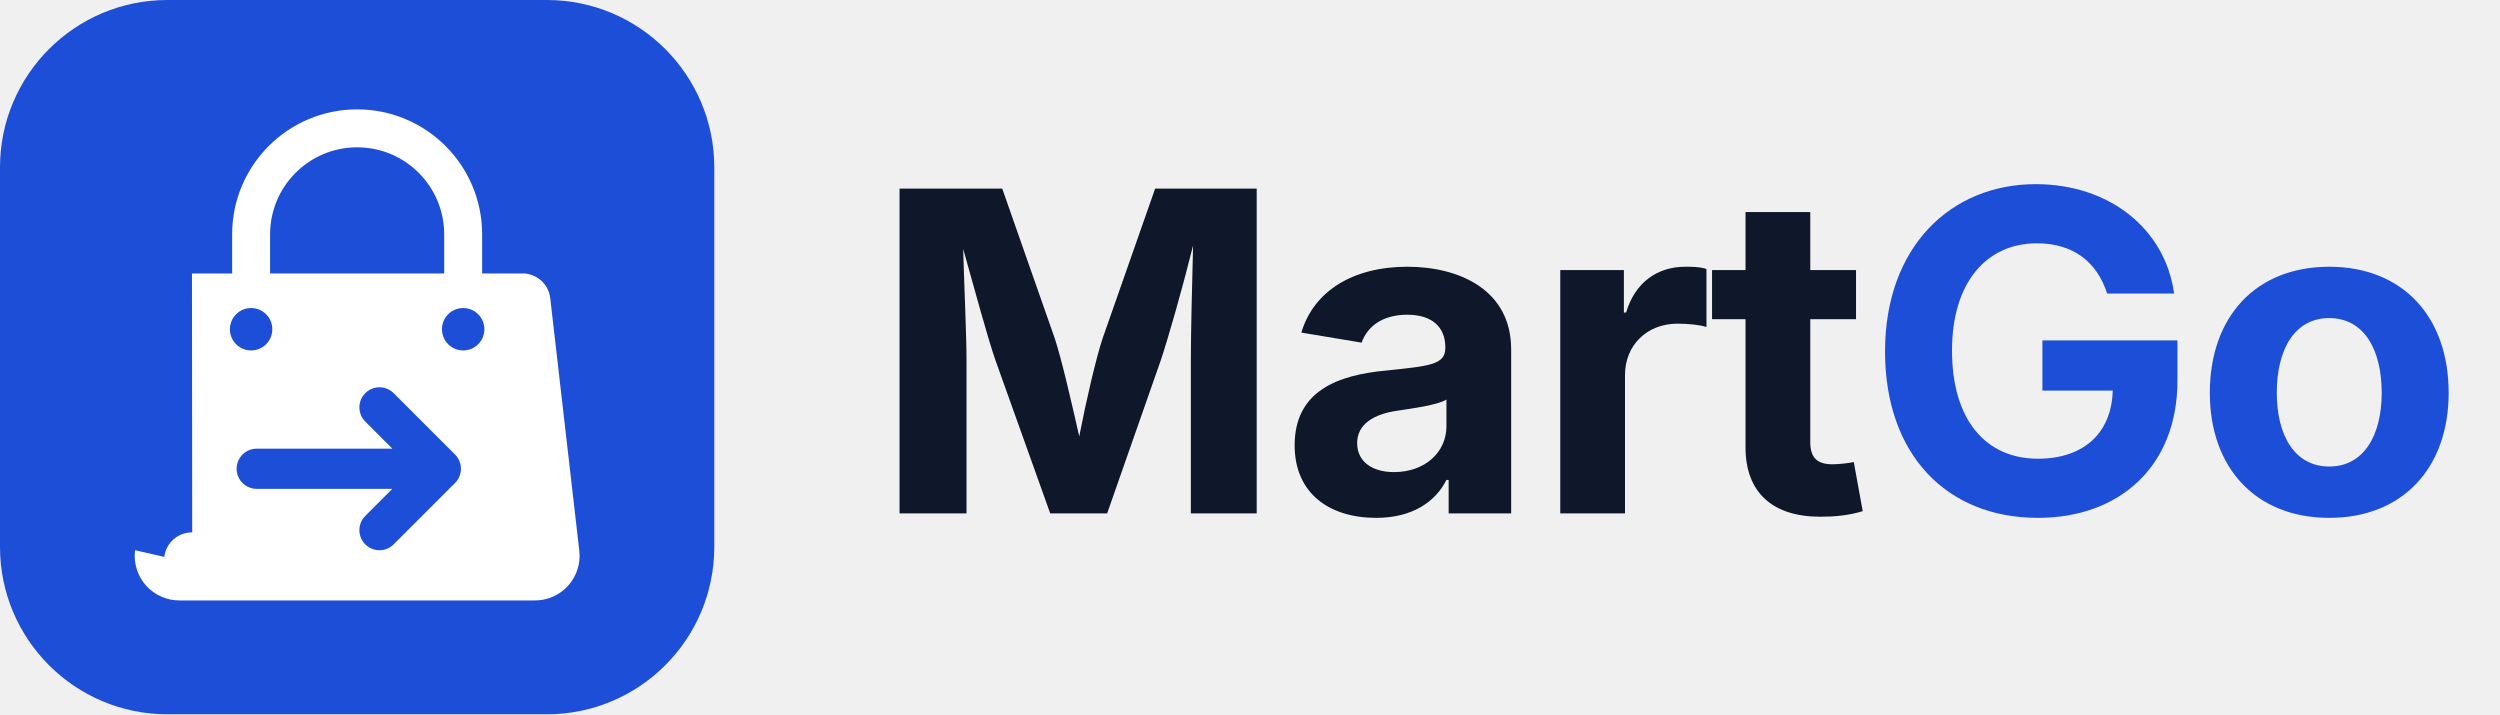
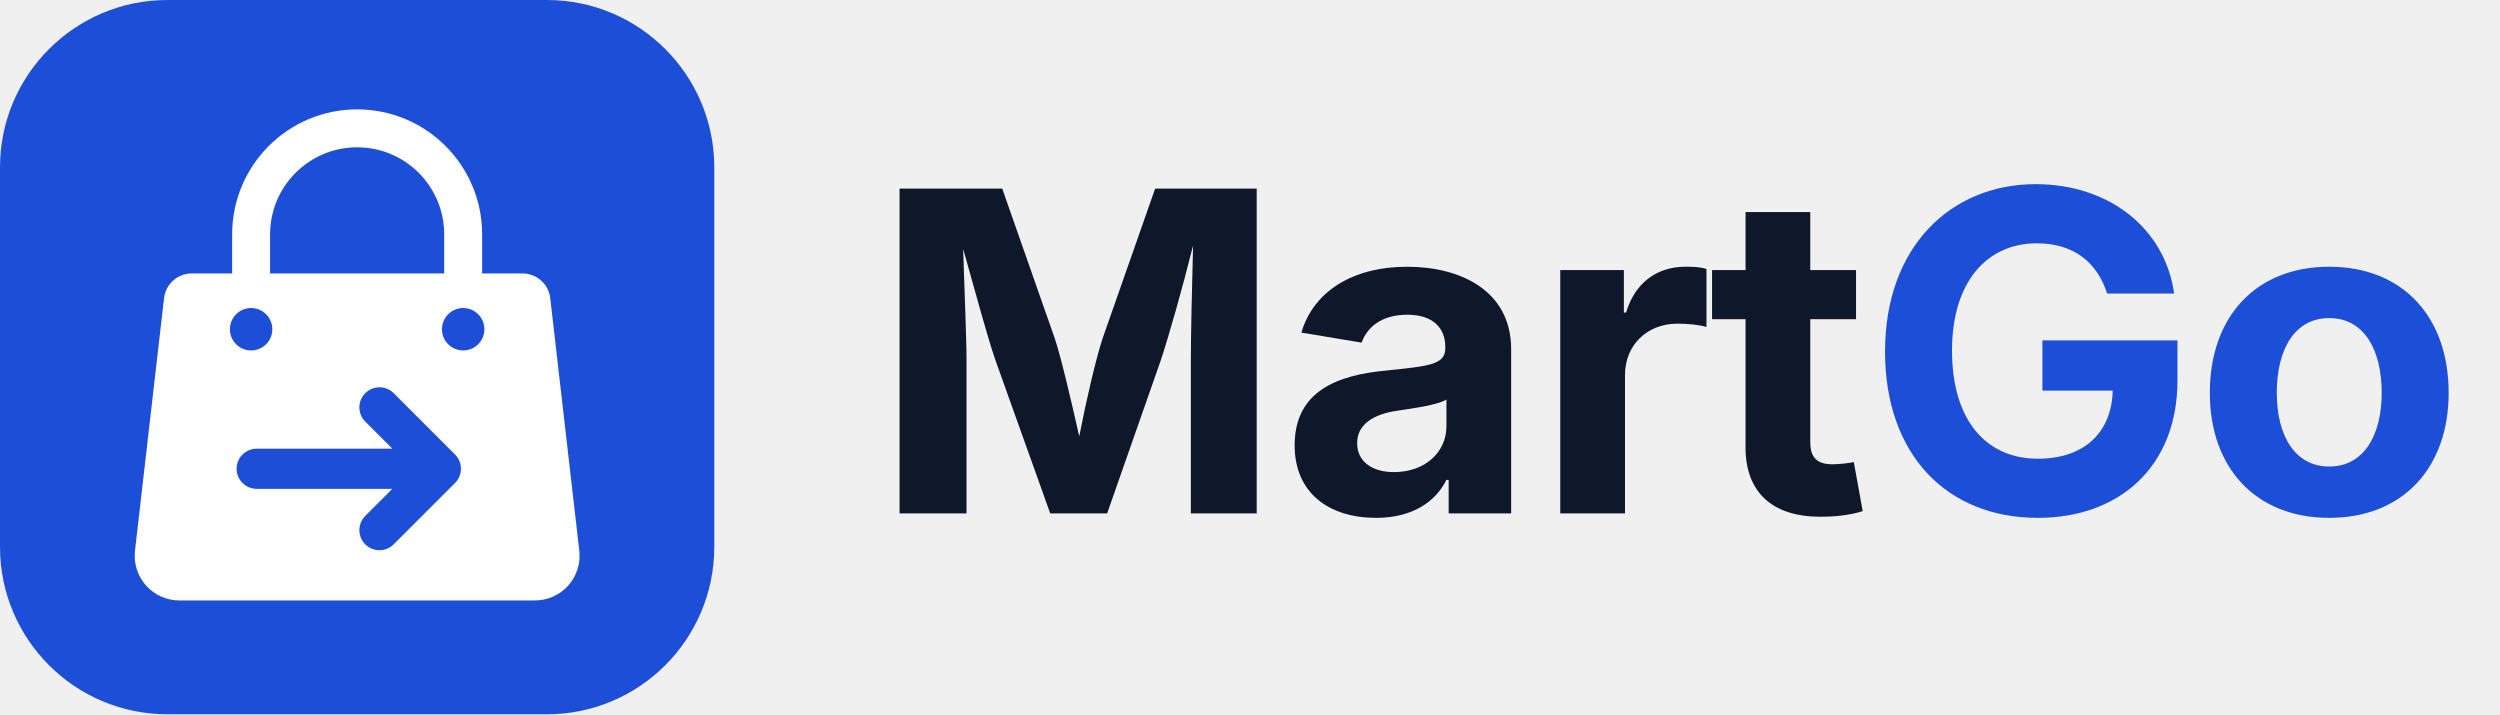
<svg xmlns="http://www.w3.org/2000/svg" viewBox="0 0 224 64" width="224" height="64" role="img" aria-label="MartGo">
  <rect width="64" height="64" rx="15" fill="#1D4ED8" />
  <path d="M22.5 27V21a9.5 9.5 0 0 1 19 0v6" fill="none" stroke="#FFFFFF" stroke-width="3.4" stroke-linecap="round" />
-   <path d="M17.2 24.5h29.6a2.5 2.5 0 0 1 2.5 2.2l2.6 22.6a4 4 0 0 1-4 4.5H16.1a4 4 0 0 1-4-4.5l2.622.6a2.5 2.5 0 0 1 2.5-2.2Z" fill="#FFFFFF" />
+   <path d="M17.2 24.5h29.6a2.5 2.5 0 0 1 2.5 2.2l2.6 22.6a4 4 0 0 1-4 4.5H16.1a4 4 0 0 1-4-4.5l2.6-22.6a2.5 2.5 0 0 1 2.5-2.2Z" fill="#FFFFFF" />
  <circle cx="22.5" cy="29.5" r="1.9" fill="#1D4ED8" />
  <circle cx="41.5" cy="29.5" r="1.9" fill="#1D4ED8" />
  <path d="M23 42h16.5M34 36.5l5.5 5.5-5.5 5.5" fill="none" stroke="#1D4ED8" stroke-width="3.6" stroke-linecap="round" stroke-linejoin="round" />
  <path d="M80.6 46H86.6V32.3C86.6 30.1 86.4 25.8 86.3 22.3C87.4 26.2 88.5 30.3 89.2 32.3L94.1 46H99.2L104 32.3C104.7 30.2 105.9 26 106.9 22C106.8 25.7 106.7 30.1 106.7 32.3V46H112.6V16.9H103.5L98.8 30.3C98.2 32.1 97.3 36 96.7 39.1C96 36 95.1 32.1 94.5 30.3L89.8 16.9H80.6Z M123.3 46.4C126.5 46.4 128.6 45 129.6 43H129.8V46H135.4V31.3C135.4 26 130.8 23.9 126.1 23.9C121.2 23.9 117.7 26.1 116.6 29.8L122 30.7C122.5 29.3 123.8 28.2 126.1 28.2C128.3 28.2 129.5 29.3 129.5 31.1V31.2C129.5 32.7 128 32.8 124.2 33.2C119.9 33.6 116 35 116 39.9C116 44.2 119.1 46.4 123.3 46.4ZM124.9 42.3C123 42.3 121.6 41.4 121.6 39.7C121.6 38 123.1 37.1 125.2 36.8C126.5 36.6 128.8 36.3 129.6 35.8V38.2C129.6 40.5 127.7 42.3 124.9 42.3Z M139.8 46H145.6V33.6C145.6 30.9 147.6 29 150.3 29C151.2 29 152.3 29.1 152.9 29.3V24.1C152.3 23.9 151.6 23.9 151 23.9C148.5 23.9 146.5 25.3 145.7 28H145.5V24.2H139.8Z M166.3 24.2H162.2V19H156.4V24.2H153.4V28.6H156.4V40.1C156.4 44.1 158.8 46.3 163.1 46.3C164.3 46.3 165.6 46.2 166.9 45.8L166.1 41.4C165.7 41.5 164.7 41.6 164.2 41.6C162.8 41.6 162.2 41 162.2 39.6V28.6H166.3Z" fill="#0F172A" />
  <path d="M182.6 46.4C189.9 46.4 195.1 41.8 195.1 34.1V30.5H183V35H189.3C189.2 38.8 186.7 41.1 182.6 41.1C177.9 41.1 174.9 37.6 174.9 31.4C174.9 25.3 178 21.8 182.5 21.8C185.8 21.8 187.9 23.5 188.8 26.3H194.8C194 20.5 189 16.5 182.4 16.5C174.8 16.5 168.9 22.1 168.9 31.5C168.9 40.7 174.4 46.4 182.6 46.4Z M208.7 46.4C215.3 46.4 219.4 41.9 219.4 35.2C219.4 28.4 215.3 23.9 208.7 23.9C202.1 23.9 198 28.4 198 35.2C198 41.9 202.1 46.4 208.7 46.4ZM208.7 41.8C205.6 41.8 204 39 204 35.2C204 31.3 205.6 28.5 208.7 28.5C211.8 28.5 213.4 31.3 213.4 35.2C213.4 39 211.8 41.8 208.7 41.8Z" fill="#1D4ED8" />
</svg>
